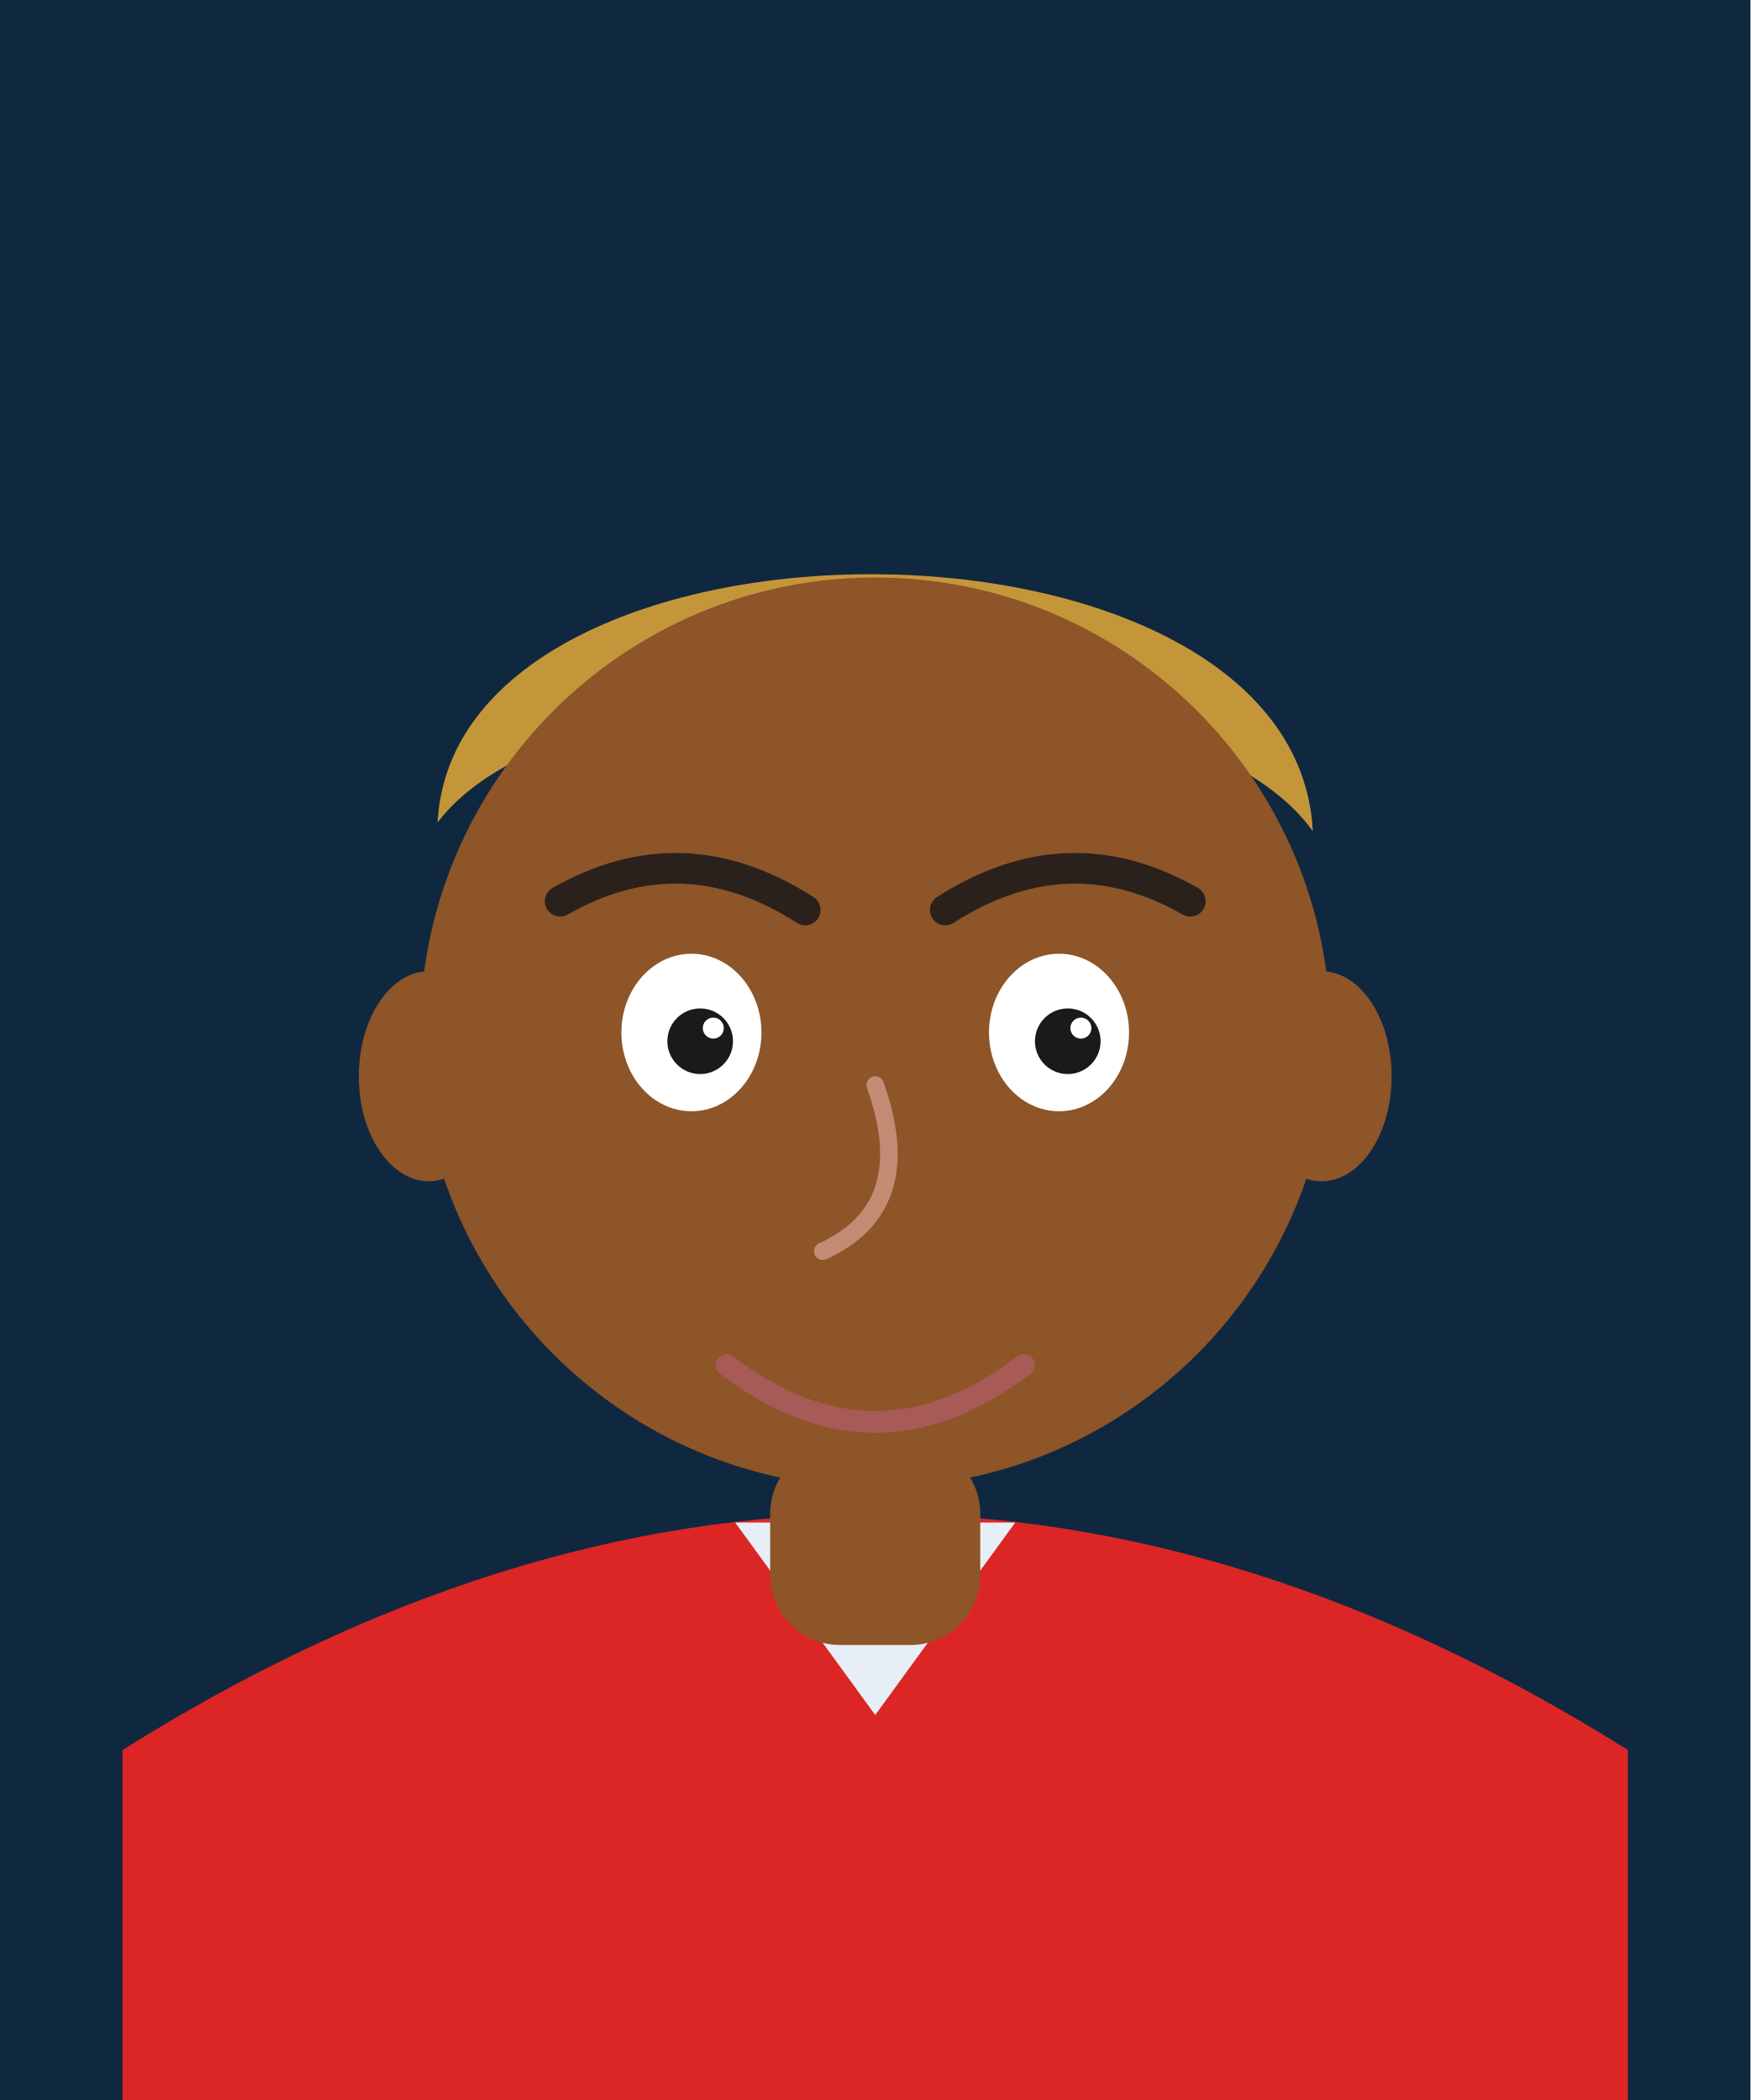
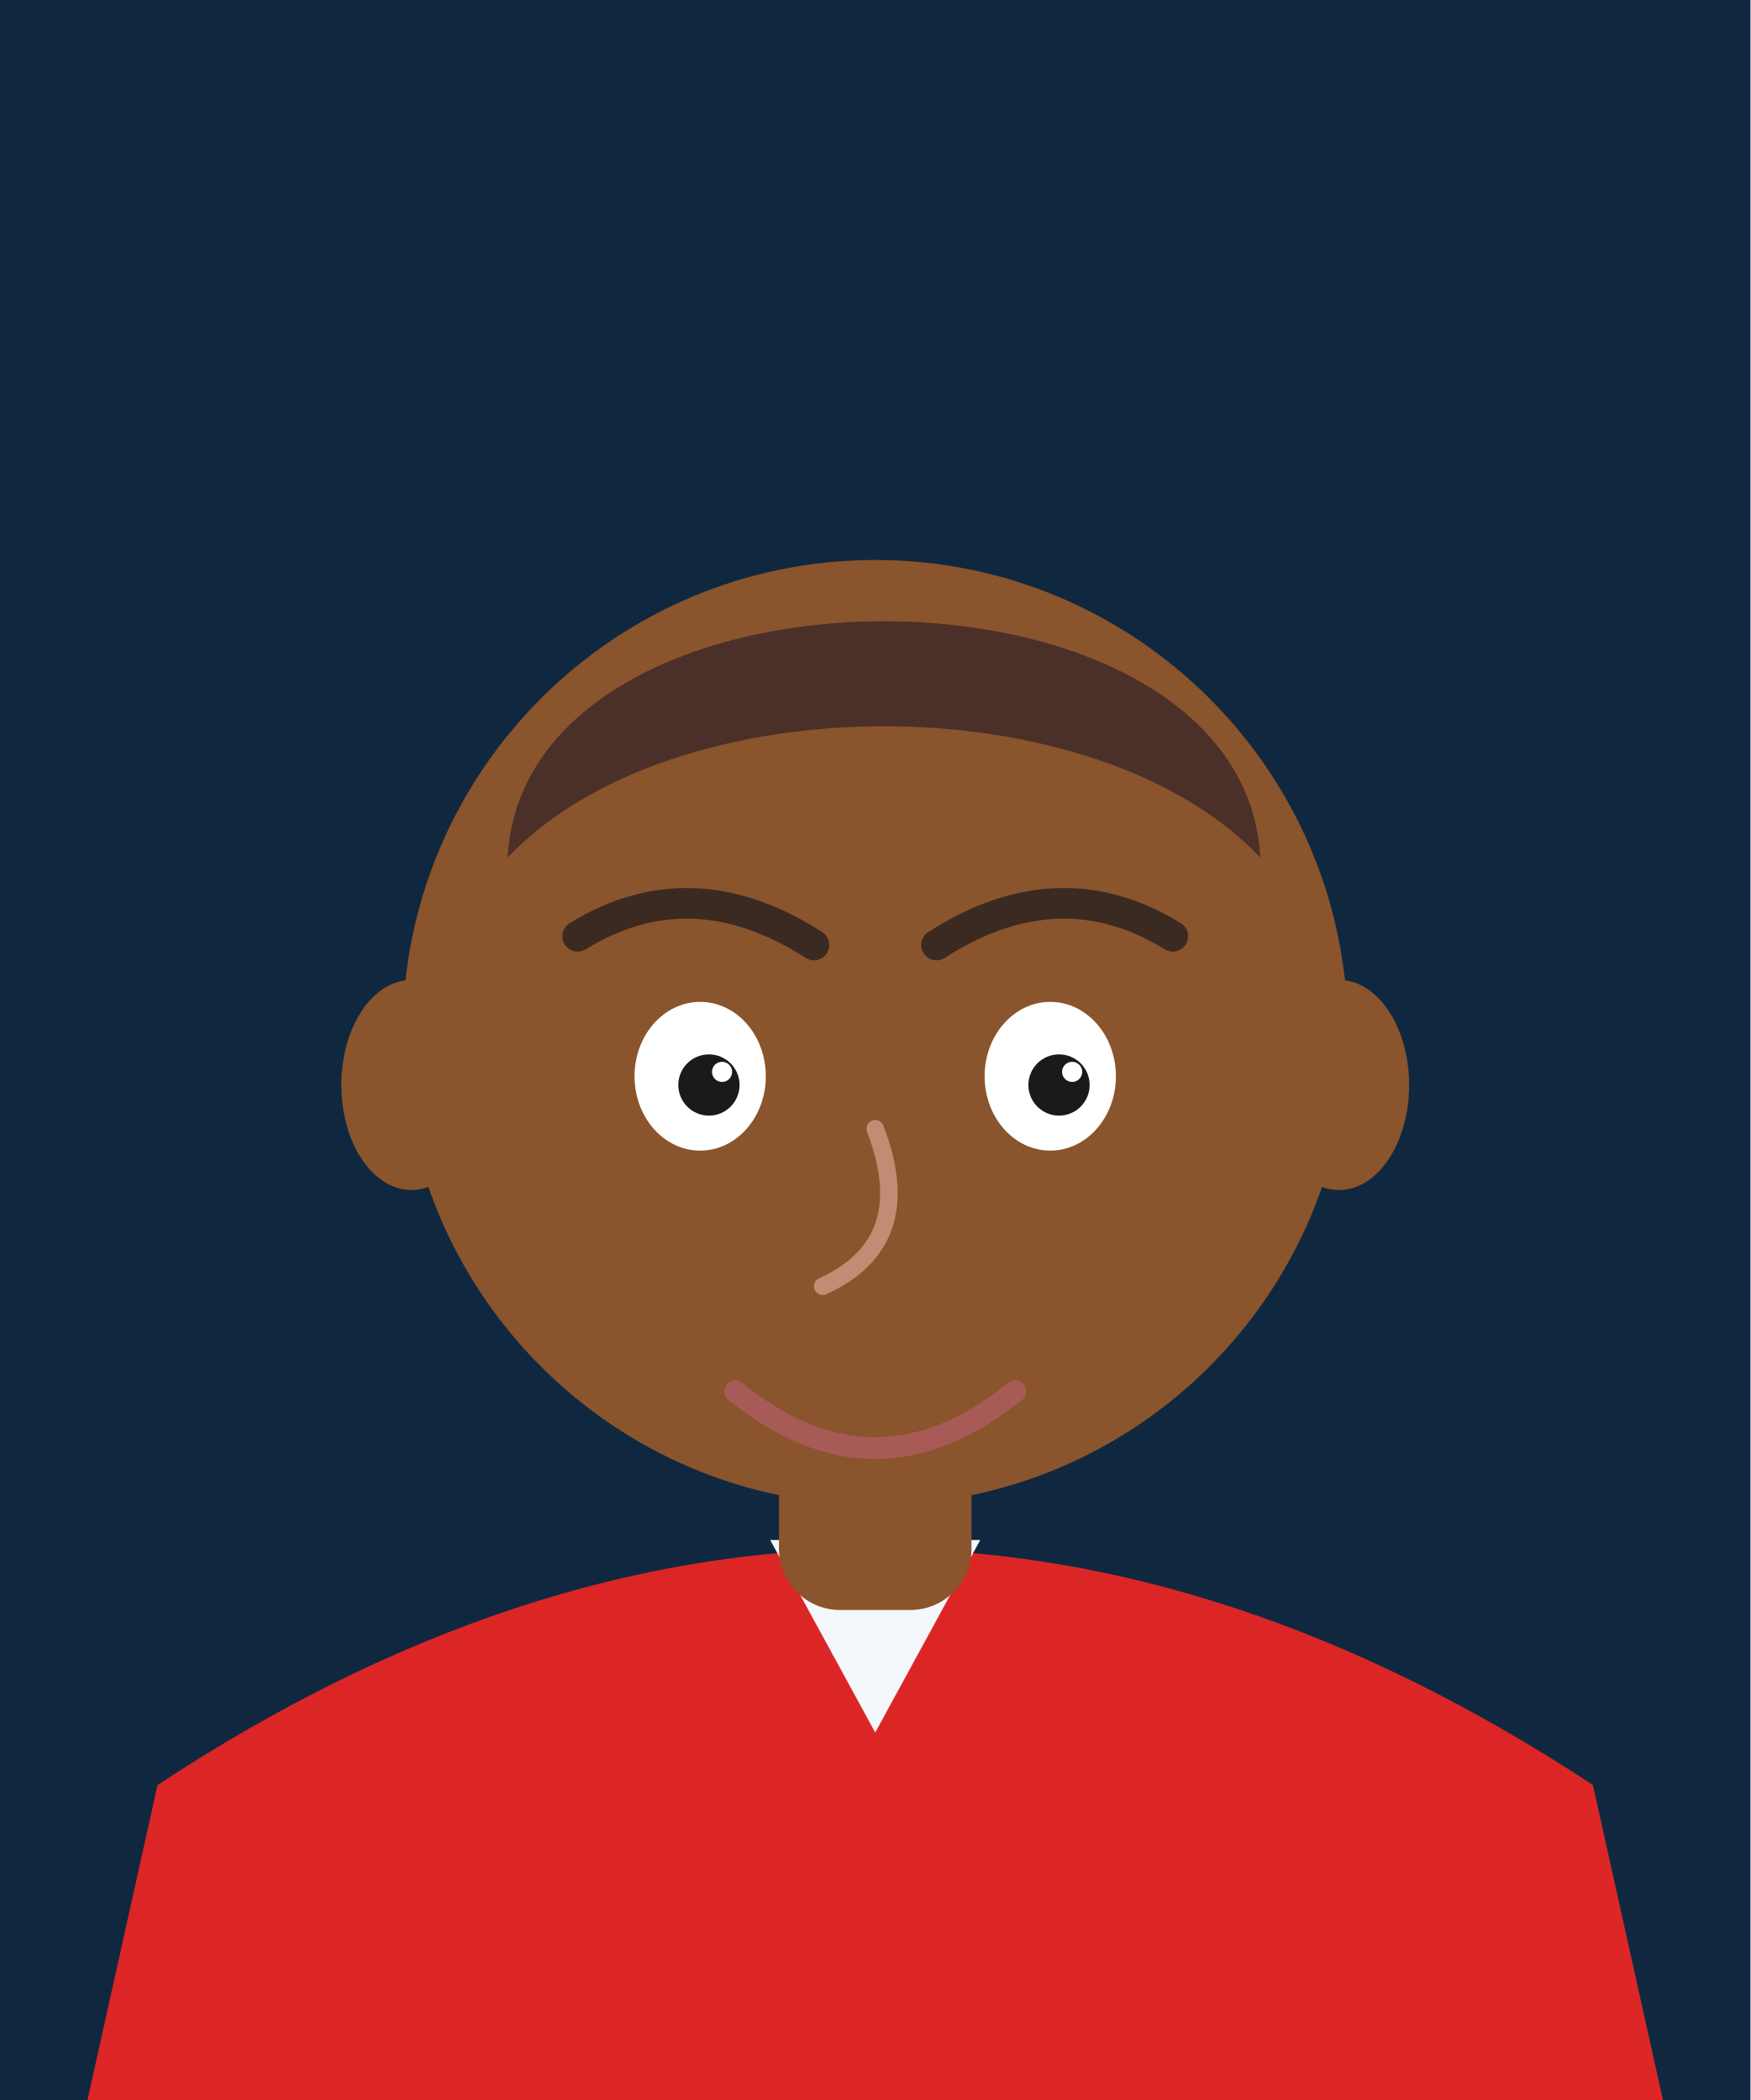
<svg xmlns="http://www.w3.org/2000/svg" viewBox="0 0 400 480">
  <rect width="400" height="480" fill="#10283F" />
-   <path d="M28 400 Q200 292 372 400 L372 480 L28 480 Z" fill="#DC2626" />
-   <path d="M168 348 L200 392 L232 348" fill="#E8EEF5" />
-   <rect x="176" y="330" width="48" height="46" rx="16" fill="#8D5528" />
-   <path d="M100 188 C104 112 296 112 300 190 C270 148 130 148 100 188Z" fill="#C4963A" />
-   <circle cx="200" cy="236" r="104" fill="#8D5528" />
-   <ellipse cx="98" cy="246" rx="16" ry="24" fill="#8D5528" />
-   <ellipse cx="302" cy="246" rx="16" ry="24" fill="#8D5528" />
-   <path d="M128 206 Q156 190 184 208" fill="none" stroke="#2A211C" stroke-width="7" stroke-linecap="round" />
-   <path d="M216 208 Q244 190 272 206" fill="none" stroke="#2A211C" stroke-width="7" stroke-linecap="round" />
-   <ellipse cx="158" cy="236" rx="16" ry="18" fill="#fff" />
-   <ellipse cx="242" cy="236" rx="16" ry="18" fill="#fff" />
-   <circle cx="160" cy="238" r="7.5" fill="#1a1a1a" />
-   <circle cx="244" cy="238" r="7.5" fill="#1a1a1a" />
-   <circle cx="163" cy="235" r="2.4" fill="#fff" />
-   <circle cx="247" cy="235" r="2.4" fill="#fff" />
-   <path d="M200 248 Q210 276 188 286" fill="none" stroke="#C48B74" stroke-width="4" stroke-linecap="round" />
-   <path d="M166 312 Q200 338 234 312" fill="none" stroke="#A85A56" stroke-width="5" stroke-linecap="round" />
+   <path d="M36 408 Q200 300 364 408 L380 480 L20 480 Z" fill="#DC2626" />
+   <path d="M176 352 L200 396 L224 352 Z" fill="#F4F7FB" />
+   <rect x="178" y="328" width="44" height="40" rx="14" fill="#8A542C" />
+   <circle cx="200" cy="236" r="108" fill="#8A542C" />
+   <ellipse cx="94" cy="248" rx="16" ry="24" fill="#8A542C" />
+   <ellipse cx="306" cy="248" rx="16" ry="24" fill="#8A542C" />
+   <path d="M116 196 C120 124 284 124 288 196 C250 156 154 156 116 196Z" fill="#4A3028" />
+   <path d="M132 214 Q158 198 186 216" fill="none" stroke="#3A2A22" stroke-width="7" stroke-linecap="round" />
+   <path d="M214 216 Q242 198 268 214" fill="none" stroke="#3A2A22" stroke-width="7" stroke-linecap="round" />
+   <ellipse cx="160" cy="246" rx="15" ry="17" fill="#fff" />
+   <ellipse cx="240" cy="246" rx="15" ry="17" fill="#fff" />
+   <circle cx="162" cy="248" r="7" fill="#1a1a1a" />
+   <circle cx="242" cy="248" r="7" fill="#1a1a1a" />
+   <circle cx="165" cy="245" r="2.3" fill="#fff" />
+   <circle cx="245" cy="245" r="2.3" fill="#fff" />
+   <path d="M200 258 Q210 284 188 294" fill="none" stroke="#C48B74" stroke-width="4" stroke-linecap="round" />
+   <path d="M168 318 Q200 344 232 318" fill="none" stroke="#A85A56" stroke-width="5" stroke-linecap="round" />
</svg>
